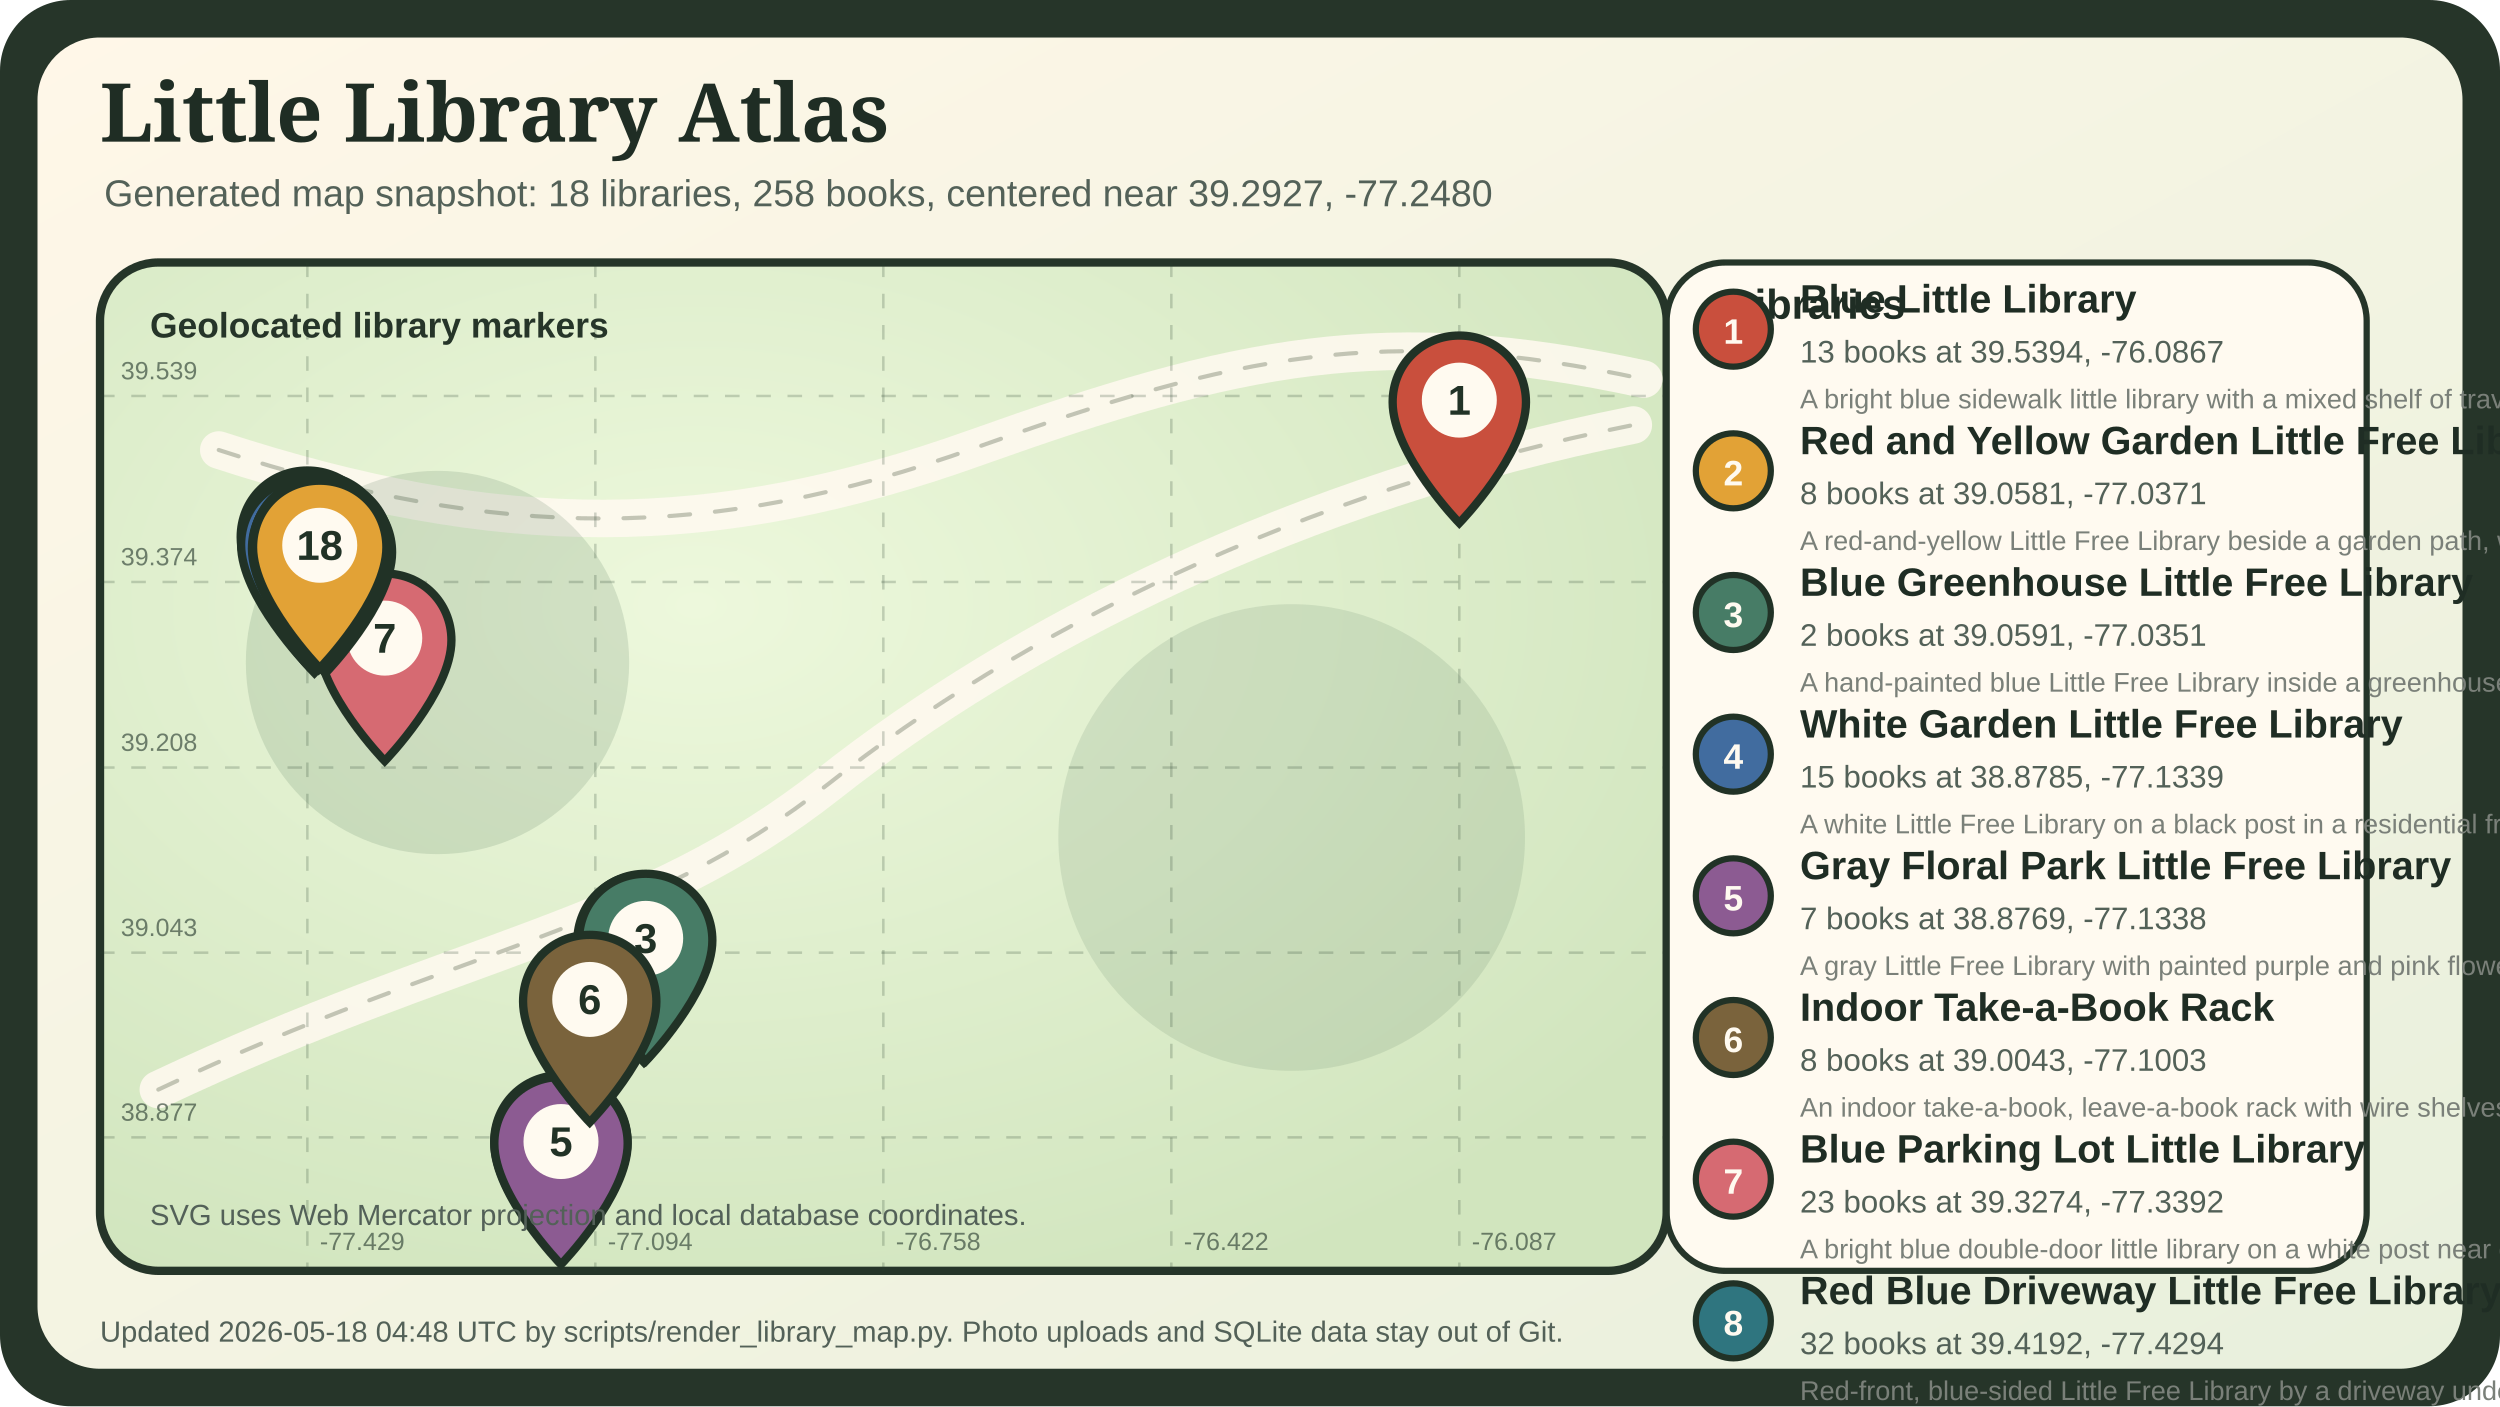
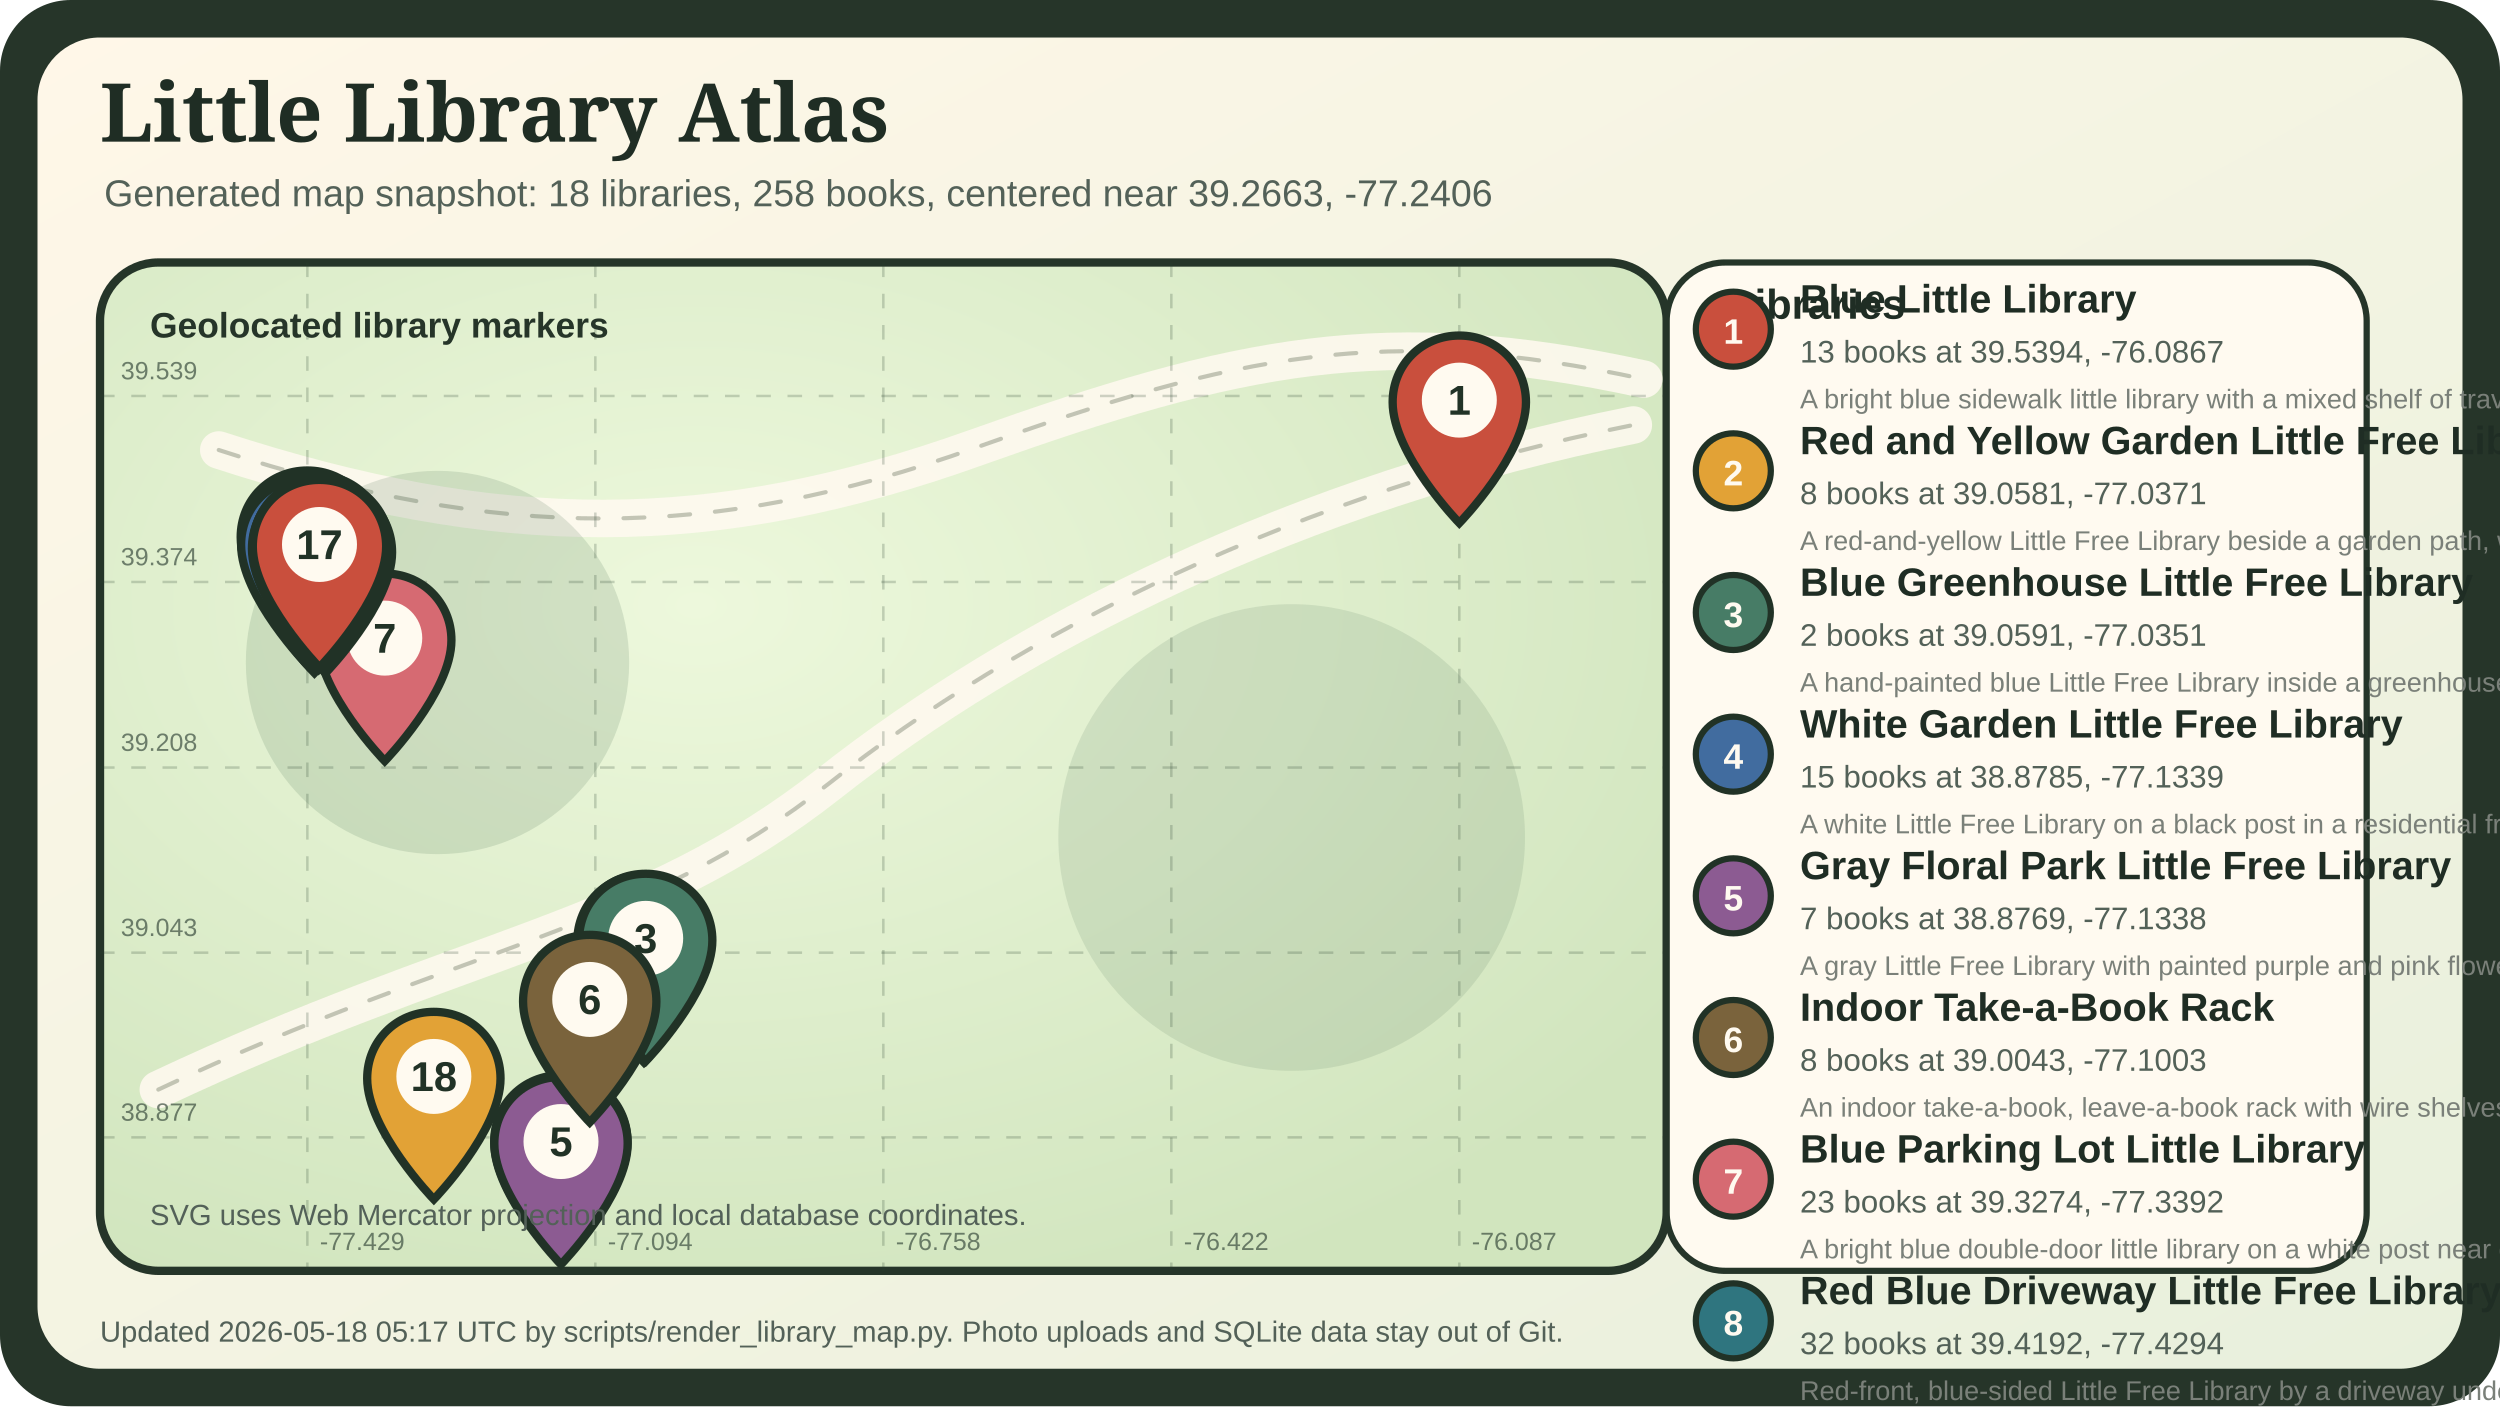
<svg xmlns="http://www.w3.org/2000/svg" width="1200" height="675" viewBox="0 0 1200 675" role="img" aria-labelledby="title desc">
  <defs>
    <linearGradient id="paper" x1="0" x2="1" y1="0" y2="1">
      <stop offset="0" stop-color="#fff7e8" />
      <stop offset="1" stop-color="#e8f0dc" />
    </linearGradient>
    <radialGradient id="park" cx="38%" cy="34%" r="75%">
      <stop offset="0" stop-color="#edf8dc" />
      <stop offset="1" stop-color="#d1e5be" />
    </radialGradient>
    <style>
      .small { font-family: Arial, sans-serif; fill: #536158; }
      .grid { stroke: rgba(41, 65, 47, 0.22); stroke-width: 1.2; stroke-dasharray: 7 8; }
      .grid-label { font-family: Arial, sans-serif; font-size: 12px; fill: rgba(46, 65, 53, 0.65); }
      .road { fill: none; stroke: rgba(255, 250, 240, 0.86); stroke-width: 18; stroke-linecap: round; }
      .road-line { fill: none; stroke: rgba(89, 102, 78, 0.35); stroke-width: 2; stroke-linecap: round; stroke-dasharray: 10 12; }
    </style>
  </defs>
  <rect width="1200" height="675" rx="34" fill="#263529" />
  <rect x="18" y="18" width="1164" height="639" rx="30" fill="url(#paper)" />
  <text x="48" y="68" fill="#1f2d24" font-family="Georgia, serif" font-size="39" font-weight="700">Little Library Atlas</text>
-   <text x="50" y="99" class="small" font-size="18">Generated map snapshot: 18 libraries, 258 books, centered near 39.2927, -77.2480</text>
+   <text x="50" y="99" class="small" font-size="18">Generated map snapshot: 18 libraries, 258 books, centered near 39.2663, -77.2406</text>
  <g>
    <rect x="48" y="126" width="752" height="484" rx="28" fill="url(#park)" stroke="#253529" stroke-width="4" />
    <path class="road" d="M76 523 C222 454, 308 447, 398 376 S623 236, 784 204" />
    <path class="road-line" d="M76 523 C222 454, 308 447, 398 376 S623 236, 784 204" />
    <path class="road" d="M105 216 C240 260, 342 260, 468 215 S665 155, 789 182" />
    <path class="road-line" d="M105 216 C240 260, 342 260, 468 215 S665 155, 789 182" />
    <circle cx="210" cy="318" r="92" fill="rgba(92, 123, 95, 0.18)" />
    <circle cx="620" cy="402" r="112" fill="rgba(92, 123, 95, 0.15)" />
    <line x1="147.53" y1="126" x2="147.53" y2="610" class="grid" />
    <text x="153.53" y="600" class="grid-label">-77.429</text>
    <line x1="285.76" y1="126" x2="285.76" y2="610" class="grid" />
    <text x="291.76" y="600" class="grid-label">-77.094</text>
    <line x1="424.00" y1="126" x2="424.00" y2="610" class="grid" />
    <text x="430.00" y="600" class="grid-label">-76.758</text>
    <line x1="562.24" y1="126" x2="562.24" y2="610" class="grid" />
    <text x="568.24" y="600" class="grid-label">-76.422</text>
    <line x1="700.47" y1="126" x2="700.47" y2="610" class="grid" />
    <text x="706.47" y="600" class="grid-label">-76.087</text>
    <line x1="48" y1="545.94" x2="800" y2="545.94" class="grid" />
    <text x="58" y="537.94" class="grid-label">38.877</text>
    <line x1="48" y1="457.28" x2="800" y2="457.28" class="grid" />
    <text x="58" y="449.28" class="grid-label">39.043</text>
    <line x1="48" y1="368.42" x2="800" y2="368.42" class="grid" />
    <text x="58" y="360.42" class="grid-label">39.208</text>
    <line x1="48" y1="279.34" x2="800" y2="279.34" class="grid" />
    <text x="58" y="271.34" class="grid-label">39.374</text>
    <line x1="48" y1="190.06" x2="800" y2="190.06" class="grid" />
    <text x="58" y="182.06" class="grid-label">39.539</text>
    <g class="marker" transform="translate(700.47 190.06)">
      <path d="M0 -29c-18 0-32 14-32 32 0 25 32 58 32 58S32 28 32 3C32 -15 18 -29 0 -29z" fill="#c94f3d" stroke="#213226" stroke-width="4" />
      <circle cx="0" cy="2" r="18" fill="#fffaf0" />
      <text x="0" y="9" text-anchor="middle" font-family="Arial, sans-serif" font-size="20" font-weight="800" fill="#213226">1</text>
    </g>
    <g class="marker" transform="translate(309.10 448.92)">
      <path d="M0 -29c-18 0-32 14-32 32 0 25 32 58 32 58S32 28 32 3C32 -15 18 -29 0 -29z" fill="#e2a236" stroke="#213226" stroke-width="4" />
      <circle cx="0" cy="2" r="18" fill="#fffaf0" />
      <text x="0" y="9" text-anchor="middle" font-family="Arial, sans-serif" font-size="20" font-weight="800" fill="#213226">2</text>
    </g>
    <g class="marker" transform="translate(309.93 448.41)">
      <path d="M0 -29c-18 0-32 14-32 32 0 25 32 58 32 58S32 28 32 3C32 -15 18 -29 0 -29z" fill="#477c66" stroke="#213226" stroke-width="4" />
      <circle cx="0" cy="2" r="18" fill="#fffaf0" />
      <text x="0" y="9" text-anchor="middle" font-family="Arial, sans-serif" font-size="20" font-weight="800" fill="#213226">3</text>
    </g>
    <g class="marker" transform="translate(269.21 545.09)">
      <path d="M0 -29c-18 0-32 14-32 32 0 25 32 58 32 58S32 28 32 3C32 -15 18 -29 0 -29z" fill="#416c9f" stroke="#213226" stroke-width="4" />
      <circle cx="0" cy="2" r="18" fill="#fffaf0" />
      <text x="0" y="9" text-anchor="middle" font-family="Arial, sans-serif" font-size="20" font-weight="800" fill="#213226">4</text>
    </g>
    <g class="marker" transform="translate(269.28 545.94)">
      <path d="M0 -29c-18 0-32 14-32 32 0 25 32 58 32 58S32 28 32 3C32 -15 18 -29 0 -29z" fill="#8c5b92" stroke="#213226" stroke-width="4" />
      <circle cx="0" cy="2" r="18" fill="#fffaf0" />
      <text x="0" y="9" text-anchor="middle" font-family="Arial, sans-serif" font-size="20" font-weight="800" fill="#213226">5</text>
    </g>
    <g class="marker" transform="translate(283.07 477.73)">
      <path d="M0 -29c-18 0-32 14-32 32 0 25 32 58 32 58S32 28 32 3C32 -15 18 -29 0 -29z" fill="#7a633c" stroke="#213226" stroke-width="4" />
      <circle cx="0" cy="2" r="18" fill="#fffaf0" />
      <text x="0" y="9" text-anchor="middle" font-family="Arial, sans-serif" font-size="20" font-weight="800" fill="#213226">6</text>
    </g>
    <g class="marker" transform="translate(184.68 304.30)">
      <path d="M0 -29c-18 0-32 14-32 32 0 25 32 58 32 58S32 28 32 3C32 -15 18 -29 0 -29z" fill="#d66a72" stroke="#213226" stroke-width="4" />
      <circle cx="0" cy="2" r="18" fill="#fffaf0" />
      <text x="0" y="9" text-anchor="middle" font-family="Arial, sans-serif" font-size="20" font-weight="800" fill="#213226">7</text>
    </g>
    <g class="marker" transform="translate(147.53 254.84)">
      <path d="M0 -29c-18 0-32 14-32 32 0 25 32 58 32 58S32 28 32 3C32 -15 18 -29 0 -29z" fill="#2f757f" stroke="#213226" stroke-width="4" />
      <circle cx="0" cy="2" r="18" fill="#fffaf0" />
      <text x="0" y="9" text-anchor="middle" font-family="Arial, sans-serif" font-size="20" font-weight="800" fill="#213226">8</text>
    </g>
    <g class="marker" transform="translate(151.39 257.33)">
      <path d="M0 -29c-18 0-32 14-32 32 0 25 32 58 32 58S32 28 32 3C32 -15 18 -29 0 -29z" fill="#c94f3d" stroke="#213226" stroke-width="4" />
      <circle cx="0" cy="2" r="18" fill="#fffaf0" />
      <text x="0" y="9" text-anchor="middle" font-family="Arial, sans-serif" font-size="20" font-weight="800" fill="#213226">9</text>
    </g>
    <g class="marker" transform="translate(152.25 257.14)">
      <path d="M0 -29c-18 0-32 14-32 32 0 25 32 58 32 58S32 28 32 3C32 -15 18 -29 0 -29z" fill="#e2a236" stroke="#213226" stroke-width="4" />
      <circle cx="0" cy="2" r="18" fill="#fffaf0" />
      <text x="0" y="9" text-anchor="middle" font-family="Arial, sans-serif" font-size="20" font-weight="800" fill="#213226">10</text>
    </g>
    <g class="marker" transform="translate(150.94 262.03)">
      <path d="M0 -29c-18 0-32 14-32 32 0 25 32 58 32 58S32 28 32 3C32 -15 18 -29 0 -29z" fill="#477c66" stroke="#213226" stroke-width="4" />
      <circle cx="0" cy="2" r="18" fill="#fffaf0" />
      <text x="0" y="9" text-anchor="middle" font-family="Arial, sans-serif" font-size="20" font-weight="800" fill="#213226">11</text>
    </g>
    <g class="marker" transform="translate(147.73 258.48)">
      <path d="M0 -29c-18 0-32 14-32 32 0 25 32 58 32 58S32 28 32 3C32 -15 18 -29 0 -29z" fill="#416c9f" stroke="#213226" stroke-width="4" />
      <circle cx="0" cy="2" r="18" fill="#fffaf0" />
      <text x="0" y="9" text-anchor="middle" font-family="Arial, sans-serif" font-size="20" font-weight="800" fill="#213226">12</text>
    </g>
    <g class="marker" transform="translate(152.93 260.37)">
      <path d="M0 -29c-18 0-32 14-32 32 0 25 32 58 32 58S32 28 32 3C32 -15 18 -29 0 -29z" fill="#8c5b92" stroke="#213226" stroke-width="4" />
      <circle cx="0" cy="2" r="18" fill="#fffaf0" />
      <text x="0" y="9" text-anchor="middle" font-family="Arial, sans-serif" font-size="20" font-weight="800" fill="#213226">13</text>
    </g>
    <g class="marker" transform="translate(156.20 262.13)">
      <path d="M0 -29c-18 0-32 14-32 32 0 25 32 58 32 58S32 28 32 3C32 -15 18 -29 0 -29z" fill="#7a633c" stroke="#213226" stroke-width="4" />
      <circle cx="0" cy="2" r="18" fill="#fffaf0" />
      <text x="0" y="9" text-anchor="middle" font-family="Arial, sans-serif" font-size="20" font-weight="800" fill="#213226">14</text>
    </g>
    <g class="marker" transform="translate(154.99 259.64)">
      <path d="M0 -29c-18 0-32 14-32 32 0 25 32 58 32 58S32 28 32 3C32 -15 18 -29 0 -29z" fill="#d66a72" stroke="#213226" stroke-width="4" />
      <circle cx="0" cy="2" r="18" fill="#fffaf0" />
      <text x="0" y="9" text-anchor="middle" font-family="Arial, sans-serif" font-size="20" font-weight="800" fill="#213226">15</text>
    </g>
    <g class="marker" transform="translate(153.70 258.69)">
      <path d="M0 -29c-18 0-32 14-32 32 0 25 32 58 32 58S32 28 32 3C32 -15 18 -29 0 -29z" fill="#2f757f" stroke="#213226" stroke-width="4" />
      <circle cx="0" cy="2" r="18" fill="#fffaf0" />
      <text x="0" y="9" text-anchor="middle" font-family="Arial, sans-serif" font-size="20" font-weight="800" fill="#213226">16</text>
    </g>
    <g class="marker" transform="translate(153.35 259.35)">
      <path d="M0 -29c-18 0-32 14-32 32 0 25 32 58 32 58S32 28 32 3C32 -15 18 -29 0 -29z" fill="#c94f3d" stroke="#213226" stroke-width="4" />
      <circle cx="0" cy="2" r="18" fill="#fffaf0" />
      <text x="0" y="9" text-anchor="middle" font-family="Arial, sans-serif" font-size="20" font-weight="800" fill="#213226">17</text>
    </g>
-     <g class="marker" transform="translate(153.47 259.73)">
+     <g class="marker" transform="translate(208.25 514.69)">
      <path d="M0 -29c-18 0-32 14-32 32 0 25 32 58 32 58S32 28 32 3C32 -15 18 -29 0 -29z" fill="#e2a236" stroke="#213226" stroke-width="4" />
      <circle cx="0" cy="2" r="18" fill="#fffaf0" />
      <text x="0" y="9" text-anchor="middle" font-family="Arial, sans-serif" font-size="20" font-weight="800" fill="#213226">18</text>
    </g>
    <text x="72" y="162" font-family="Arial, sans-serif" font-size="17" font-weight="800" fill="#263529">Geolocated library markers</text>
    <text x="72" y="588" class="small" font-size="14">SVG uses Web Mercator projection and local database coordinates.</text>
  </g>
  <g>
    <rect x="800" y="126" width="336" height="484" rx="28" fill="#fffaf0" stroke="#253529" stroke-width="3" />
    <text x="830" y="153" font-family="Arial, sans-serif" font-size="20" font-weight="900" fill="#1f2d24">Libraries</text>
    <g transform="translate(832 166)">
      <circle cx="0" cy="-8" r="18" fill="#c94f3d" stroke="#213226" stroke-width="3" />
      <text x="0" y="-1" text-anchor="middle" font-family="Arial, sans-serif" font-size="17" font-weight="800" fill="#fffaf0">1</text>
      <text x="32" y="-16" font-family="Arial, sans-serif" font-size="19" font-weight="800" fill="#1f2d24">Blue Little Library</text>
      <text x="32" y="8" font-family="Arial, sans-serif" font-size="15" fill="#536158">13 books at 39.5394, -76.0867</text>
      <text x="32" y="30" font-family="Arial, sans-serif" font-size="13" fill="#7a8079">A bright blue sidewalk little library with a mixed shelf of travel guides, history, fiction, h...</text>
    </g>
    <g transform="translate(832 234)">
      <circle cx="0" cy="-8" r="18" fill="#e2a236" stroke="#213226" stroke-width="3" />
      <text x="0" y="-1" text-anchor="middle" font-family="Arial, sans-serif" font-size="17" font-weight="800" fill="#fffaf0">2</text>
      <text x="32" y="-16" font-family="Arial, sans-serif" font-size="19" font-weight="800" fill="#1f2d24">Red and Yellow Garden Little Free Library</text>
      <text x="32" y="8" font-family="Arial, sans-serif" font-size="15" fill="#536158">8 books at 39.0581, -77.0371</text>
      <text x="32" y="30" font-family="Arial, sans-serif" font-size="13" fill="#7a8079">A red-and-yellow Little Free Library beside a garden path, with plant-label shingles on the ro...</text>
    </g>
    <g transform="translate(832 302)">
      <circle cx="0" cy="-8" r="18" fill="#477c66" stroke="#213226" stroke-width="3" />
      <text x="0" y="-1" text-anchor="middle" font-family="Arial, sans-serif" font-size="17" font-weight="800" fill="#fffaf0">3</text>
      <text x="32" y="-16" font-family="Arial, sans-serif" font-size="19" font-weight="800" fill="#1f2d24">Blue Greenhouse Little Free Library</text>
      <text x="32" y="8" font-family="Arial, sans-serif" font-size="15" fill="#536158">2 books at 39.0591, -77.0351</text>
      <text x="32" y="30" font-family="Arial, sans-serif" font-size="13" fill="#7a8079">A hand-painted blue Little Free Library inside a greenhouse, surrounded by tropical plants and...</text>
    </g>
    <g transform="translate(832 370)">
      <circle cx="0" cy="-8" r="18" fill="#416c9f" stroke="#213226" stroke-width="3" />
      <text x="0" y="-1" text-anchor="middle" font-family="Arial, sans-serif" font-size="17" font-weight="800" fill="#fffaf0">4</text>
      <text x="32" y="-16" font-family="Arial, sans-serif" font-size="19" font-weight="800" fill="#1f2d24">White Garden Little Free Library</text>
      <text x="32" y="8" font-family="Arial, sans-serif" font-size="15" fill="#536158">15 books at 38.8785, -77.1339</text>
      <text x="32" y="30" font-family="Arial, sans-serif" font-size="13" fill="#7a8079">A white Little Free Library on a black post in a residential front garden, with a porch, lamp ...</text>
    </g>
    <g transform="translate(832 438)">
      <circle cx="0" cy="-8" r="18" fill="#8c5b92" stroke="#213226" stroke-width="3" />
      <text x="0" y="-1" text-anchor="middle" font-family="Arial, sans-serif" font-size="17" font-weight="800" fill="#fffaf0">5</text>
      <text x="32" y="-16" font-family="Arial, sans-serif" font-size="19" font-weight="800" fill="#1f2d24">Gray Floral Park Little Free Library</text>
      <text x="32" y="8" font-family="Arial, sans-serif" font-size="15" fill="#536158">7 books at 38.8769, -77.1338</text>
      <text x="32" y="30" font-family="Arial, sans-serif" font-size="13" fill="#7a8079">A gray Little Free Library with painted purple and pink flowers, mounted on a wooden post besi...</text>
    </g>
    <g transform="translate(832 506)">
      <circle cx="0" cy="-8" r="18" fill="#7a633c" stroke="#213226" stroke-width="3" />
      <text x="0" y="-1" text-anchor="middle" font-family="Arial, sans-serif" font-size="17" font-weight="800" fill="#fffaf0">6</text>
      <text x="32" y="-16" font-family="Arial, sans-serif" font-size="19" font-weight="800" fill="#1f2d24">Indoor Take-a-Book Rack</text>
      <text x="32" y="8" font-family="Arial, sans-serif" font-size="15" fill="#536158">8 books at 39.0043, -77.1003</text>
      <text x="32" y="30" font-family="Arial, sans-serif" font-size="13" fill="#7a8079">An indoor take-a-book, leave-a-book rack with wire shelves, posted against a wall with a large...</text>
    </g>
    <g transform="translate(832 574)">
      <circle cx="0" cy="-8" r="18" fill="#d66a72" stroke="#213226" stroke-width="3" />
      <text x="0" y="-1" text-anchor="middle" font-family="Arial, sans-serif" font-size="17" font-weight="800" fill="#fffaf0">7</text>
      <text x="32" y="-16" font-family="Arial, sans-serif" font-size="19" font-weight="800" fill="#1f2d24">Blue Parking Lot Little Library</text>
      <text x="32" y="8" font-family="Arial, sans-serif" font-size="15" fill="#536158">23 books at 39.3274, -77.3392</text>
      <text x="32" y="30" font-family="Arial, sans-serif" font-size="13" fill="#7a8079">A bright blue double-door little library on a white post near grass, parked cars, and a sidewa...</text>
    </g>
    <g transform="translate(832 642)">
      <circle cx="0" cy="-8" r="18" fill="#2f757f" stroke="#213226" stroke-width="3" />
      <text x="0" y="-1" text-anchor="middle" font-family="Arial, sans-serif" font-size="17" font-weight="800" fill="#fffaf0">8</text>
      <text x="32" y="-16" font-family="Arial, sans-serif" font-size="19" font-weight="800" fill="#1f2d24">Red Blue Driveway Little Free Library</text>
      <text x="32" y="8" font-family="Arial, sans-serif" font-size="15" fill="#536158">32 books at 39.4192, -77.4294</text>
      <text x="32" y="30" font-family="Arial, sans-serif" font-size="13" fill="#7a8079">Red-front, blue-sided Little Free Library by a driveway under a large tree. Staged from May 17...</text>
    </g>
    <g transform="translate(832 710)">
      <circle cx="0" cy="-8" r="18" fill="#c94f3d" stroke="#213226" stroke-width="3" />
      <text x="0" y="-1" text-anchor="middle" font-family="Arial, sans-serif" font-size="17" font-weight="800" fill="#fffaf0">9</text>
      <text x="32" y="-16" font-family="Arial, sans-serif" font-size="19" font-weight="800" fill="#1f2d24">Panda Roof Civic Little Free Library</text>
      <text x="32" y="8" font-family="Arial, sans-serif" font-size="15" fill="#536158">9 books at 39.4146, -77.4201</text>
      <text x="32" y="30" font-family="Arial, sans-serif" font-size="13" fill="#7a8079">White panda-painted mini library with blue roof stripes near a red-brick civic or church-like ...</text>
    </g>
    <g transform="translate(832 778)">
      <circle cx="0" cy="-8" r="18" fill="#e2a236" stroke="#213226" stroke-width="3" />
      <text x="0" y="-1" text-anchor="middle" font-family="Arial, sans-serif" font-size="17" font-weight="800" fill="#fffaf0">10</text>
      <text x="32" y="-16" font-family="Arial, sans-serif" font-size="19" font-weight="800" fill="#1f2d24">Carroll Parkway Tree Little Free Library</text>
      <text x="32" y="8" font-family="Arial, sans-serif" font-size="15" fill="#536158">17 books at 39.4150, -77.4180</text>
      <text x="32" y="30" font-family="Arial, sans-serif" font-size="13" fill="#7a8079">Shingle-roof wooden Little Free Library mounted beside a large tree and brick house.</text>
    </g>
    <g transform="translate(832 846)">
      <circle cx="0" cy="-8" r="18" fill="#477c66" stroke="#213226" stroke-width="3" />
      <text x="0" y="-1" text-anchor="middle" font-family="Arial, sans-serif" font-size="17" font-weight="800" fill="#fffaf0">11</text>
      <text x="32" y="-16" font-family="Arial, sans-serif" font-size="19" font-weight="800" fill="#1f2d24">Emily Roy Weathered Green Little Free Library</text>
      <text x="32" y="8" font-family="Arial, sans-serif" font-size="15" fill="#536158">35 books at 39.4059, -77.4212</text>
      <text x="32" y="30" font-family="Arial, sans-serif" font-size="13" fill="#7a8079">Weathered pale-green and wood Little Free Library beside a driveway and leafy tree.</text>
    </g>
    <g transform="translate(832 914)">
      <circle cx="0" cy="-8" r="18" fill="#416c9f" stroke="#213226" stroke-width="3" />
      <text x="0" y="-1" text-anchor="middle" font-family="Arial, sans-serif" font-size="17" font-weight="800" fill="#fffaf0">12</text>
      <text x="32" y="-16" font-family="Arial, sans-serif" font-size="19" font-weight="800" fill="#1f2d24">Blue White Neighbor Sign Little Free Library</text>
      <text x="32" y="8" font-family="Arial, sans-serif" font-size="15" fill="#536158">17 books at 39.4125, -77.4290</text>
      <text x="32" y="30" font-family="Arial, sans-serif" font-size="13" fill="#7a8079">Blue-and-white Little Free Library in a front-yard garden under a leafy tree, near a Class of ...</text>
    </g>
    <g transform="translate(832 982)">
      <circle cx="0" cy="-8" r="18" fill="#8c5b92" stroke="#213226" stroke-width="3" />
      <text x="0" y="-1" text-anchor="middle" font-family="Arial, sans-serif" font-size="17" font-weight="800" fill="#fffaf0">13</text>
      <text x="32" y="-16" font-family="Arial, sans-serif" font-size="19" font-weight="800" fill="#1f2d24">Boys and Girls Club Little Free Library</text>
      <text x="32" y="8" font-family="Arial, sans-serif" font-size="15" fill="#536158">20 books at 39.4090, -77.4163</text>
      <text x="32" y="30" font-family="Arial, sans-serif" font-size="13" fill="#7a8079">Blue and yellow Little Free Library in front of Boys &amp; Girls Club of Frederick County.</text>
    </g>
    <g transform="translate(832 1050)">
      <circle cx="0" cy="-8" r="18" fill="#7a633c" stroke="#213226" stroke-width="3" />
      <text x="0" y="-1" text-anchor="middle" font-family="Arial, sans-serif" font-size="17" font-weight="800" fill="#fffaf0">14</text>
      <text x="32" y="-16" font-family="Arial, sans-serif" font-size="19" font-weight="800" fill="#1f2d24">Blue Courtyard Little Free Library</text>
      <text x="32" y="8" font-family="Arial, sans-serif" font-size="15" fill="#536158">15 books at 39.4057, -77.4084</text>
      <text x="32" y="30" font-family="Arial, sans-serif" font-size="13" fill="#7a8079">Blue Little Free Library on a black post in a grassy courtyard beside red-brick buildings.</text>
    </g>
    <g transform="translate(832 1118)">
      <circle cx="0" cy="-8" r="18" fill="#d66a72" stroke="#213226" stroke-width="3" />
      <text x="0" y="-1" text-anchor="middle" font-family="Arial, sans-serif" font-size="17" font-weight="800" fill="#fffaf0">15</text>
      <text x="32" y="-16" font-family="Arial, sans-serif" font-size="19" font-weight="800" fill="#1f2d24">Mint Green Sidewalk Little Library</text>
      <text x="32" y="8" font-family="Arial, sans-serif" font-size="15" fill="#536158">4 books at 39.4103, -77.4113</text>
      <text x="32" y="30" font-family="Arial, sans-serif" font-size="13" fill="#7a8079">Mint-green handmade sidewalk mini library with flower trim and pebble chimney near a rowhouse ...</text>
    </g>
    <g transform="translate(832 1186)">
      <circle cx="0" cy="-8" r="18" fill="#2f757f" stroke="#213226" stroke-width="3" />
      <text x="0" y="-1" text-anchor="middle" font-family="Arial, sans-serif" font-size="17" font-weight="800" fill="#fffaf0">16</text>
      <text x="32" y="-16" font-family="Arial, sans-serif" font-size="19" font-weight="800" fill="#1f2d24">Green Purple Rowhouse Little Free Library</text>
      <text x="32" y="8" font-family="Arial, sans-serif" font-size="15" fill="#536158">20 books at 39.4121, -77.4145</text>
      <text x="32" y="30" font-family="Arial, sans-serif" font-size="13" fill="#7a8079">Green and purple Little Free Library on a brick sidewalk among rowhouses and purple planters.</text>
    </g>
    <g transform="translate(832 1254)">
      <circle cx="0" cy="-8" r="18" fill="#c94f3d" stroke="#213226" stroke-width="3" />
      <text x="0" y="-1" text-anchor="middle" font-family="Arial, sans-serif" font-size="17" font-weight="800" fill="#fffaf0">17</text>
      <text x="32" y="-16" font-family="Arial, sans-serif" font-size="19" font-weight="800" fill="#1f2d24">New Wooden Rowhouse Little Free Library</text>
      <text x="32" y="8" font-family="Arial, sans-serif" font-size="15" fill="#536158">13 books at 39.4109, -77.4153</text>
      <text x="32" y="30" font-family="Arial, sans-serif" font-size="13" fill="#7a8079">New natural-wood Little Free Library by a rowhouse stoop near house number 214.</text>
    </g>
    <g transform="translate(832 1322)">
      <circle cx="0" cy="-8" r="18" fill="#e2a236" stroke="#213226" stroke-width="3" />
      <text x="0" y="-1" text-anchor="middle" font-family="Arial, sans-serif" font-size="17" font-weight="800" fill="#fffaf0">18</text>
      <text x="32" y="-16" font-family="Arial, sans-serif" font-size="19" font-weight="800" fill="#1f2d24">Red Woods Trail Empty Little Library</text>
-       <text x="32" y="8" font-family="Arial, sans-serif" font-size="15" fill="#536158">0 books at 39.4102, -77.4150</text>
+       <text x="32" y="8" font-family="Arial, sans-serif" font-size="15" fill="#536158">0 books at 38.9353, -77.2820</text>
      <text x="32" y="30" font-family="Arial, sans-serif" font-size="13" fill="#7a8079">Large red double-door Little Free Library in a wooded trail setting. The current upload shows ...</text>
    </g>
  </g>
-   <text x="48" y="644" class="small" font-size="14">Updated 2026-05-18 04:48 UTC by scripts/render_library_map.py. Photo uploads and SQLite data stay out of Git.</text>
+   <text x="48" y="644" class="small" font-size="14">Updated 2026-05-18 05:17 UTC by scripts/render_library_map.py. Photo uploads and SQLite data stay out of Git.</text>
</svg>
